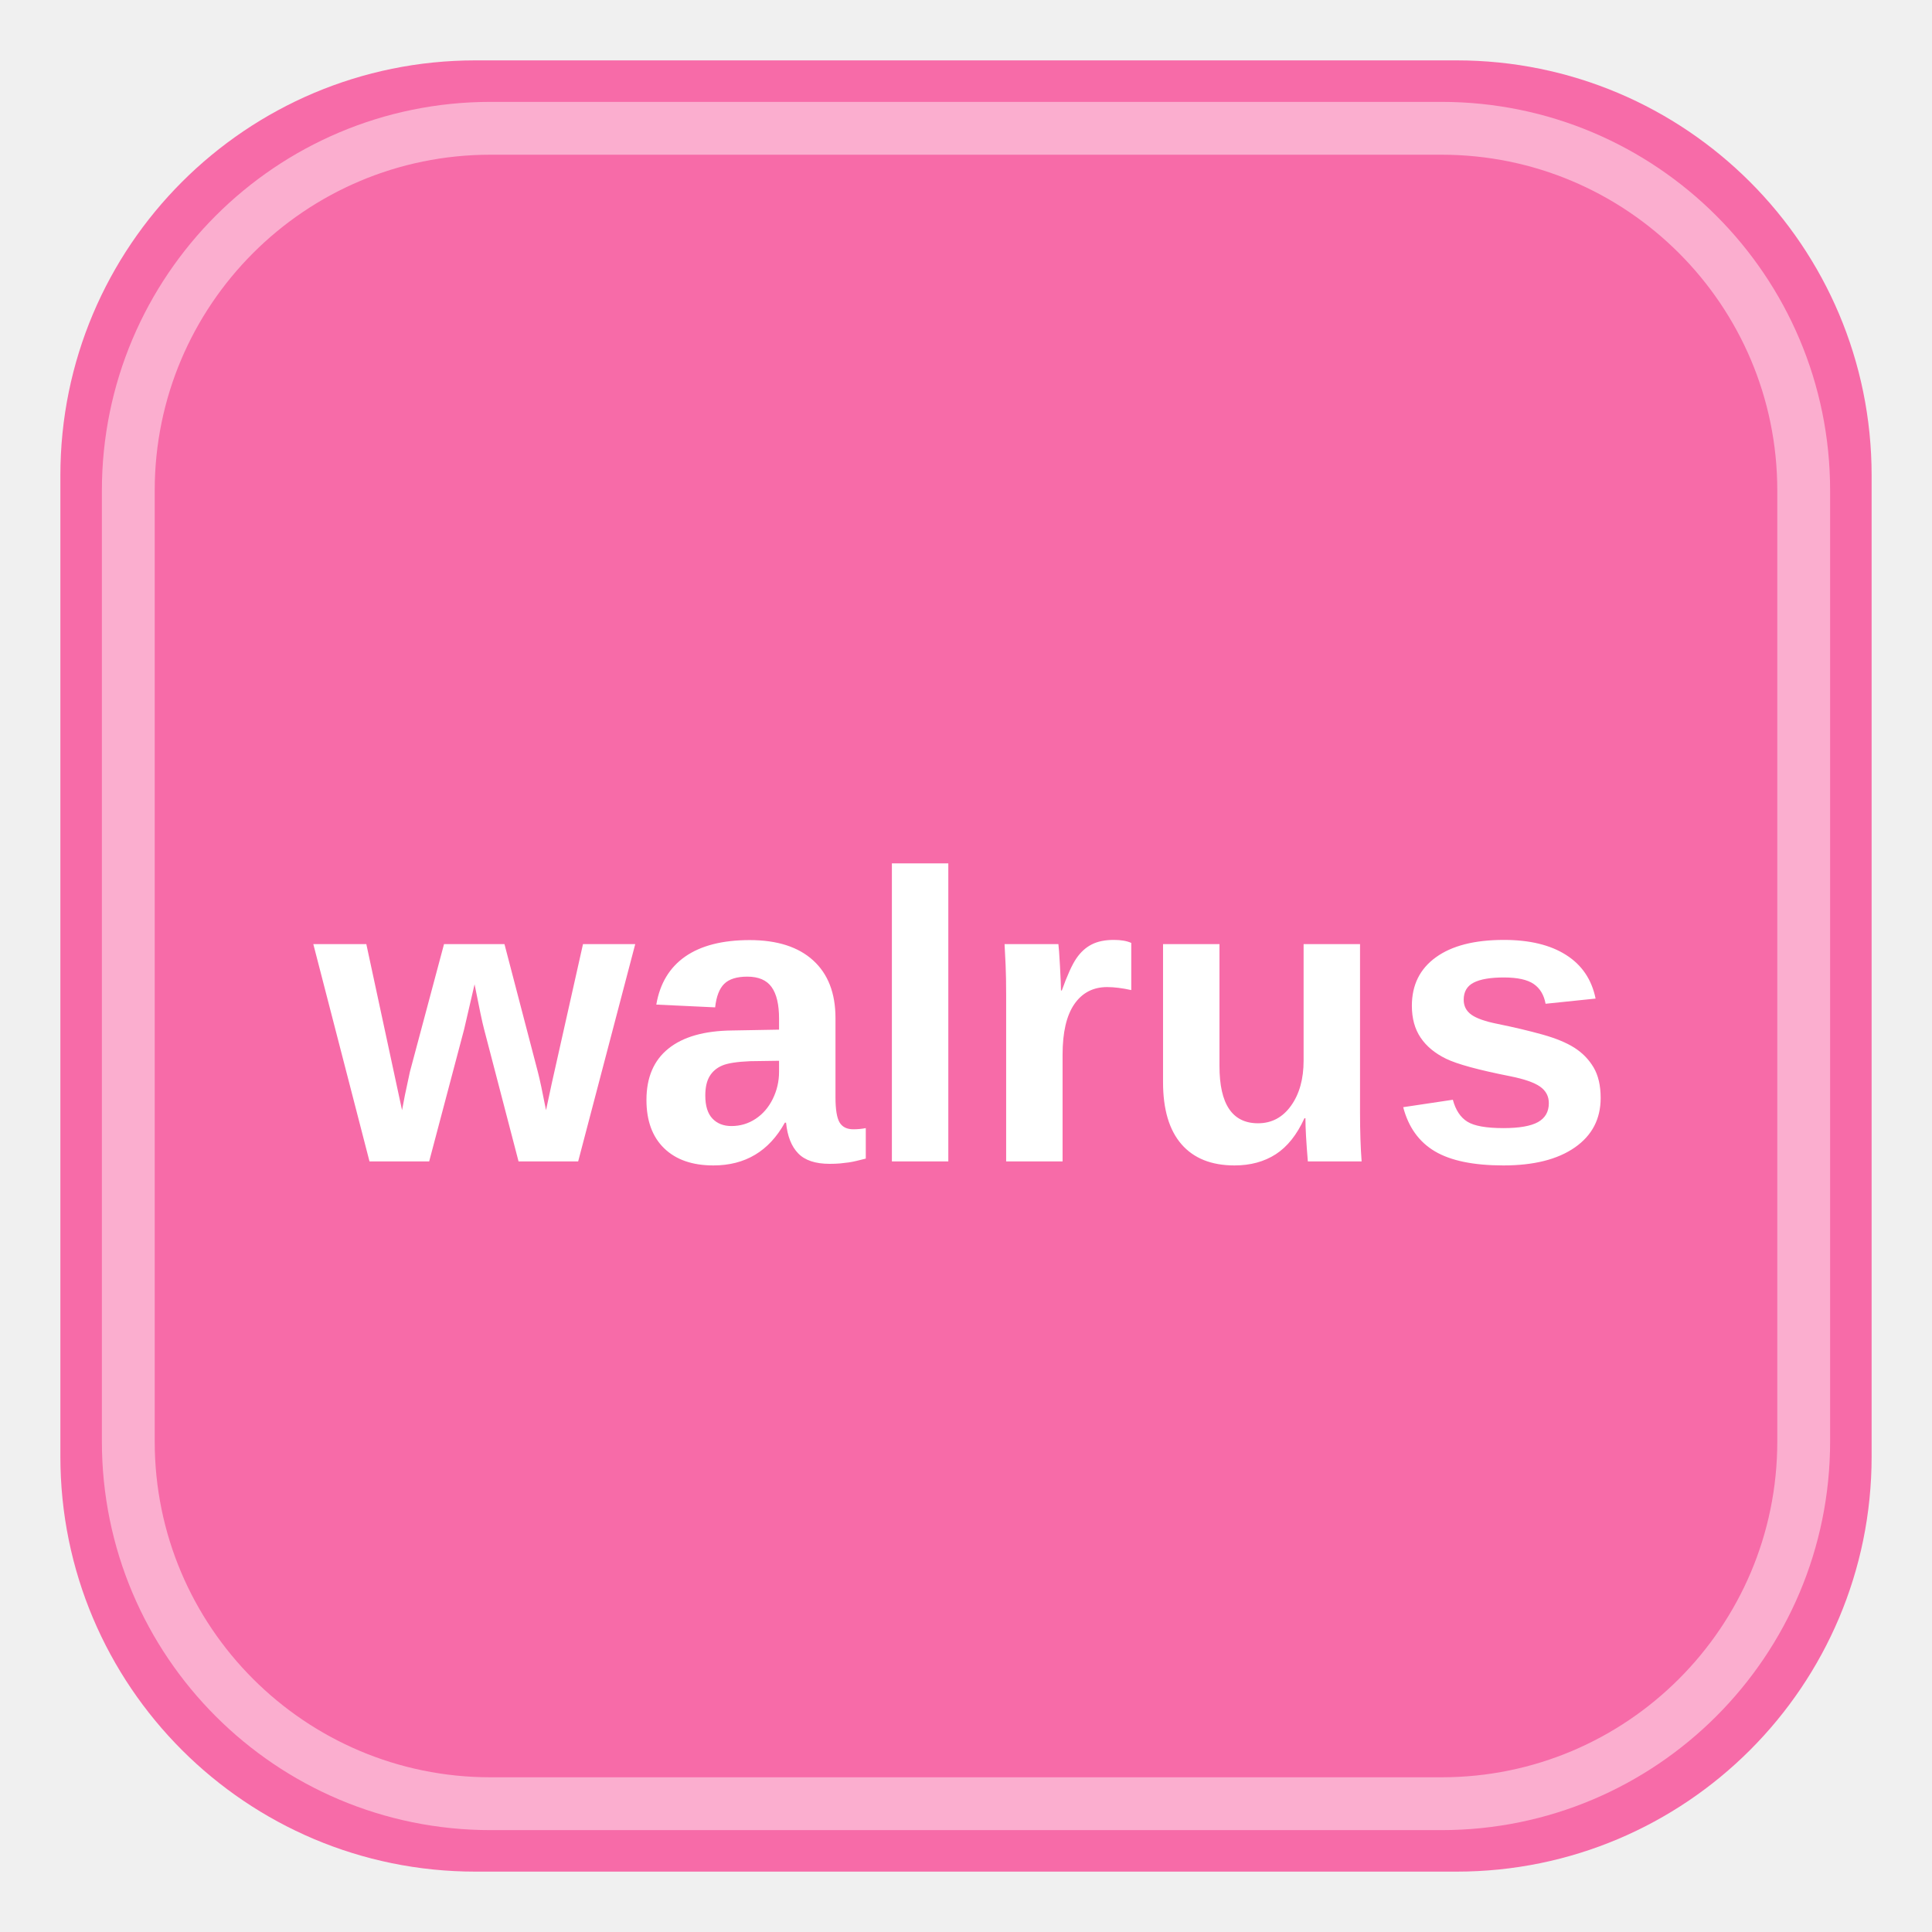
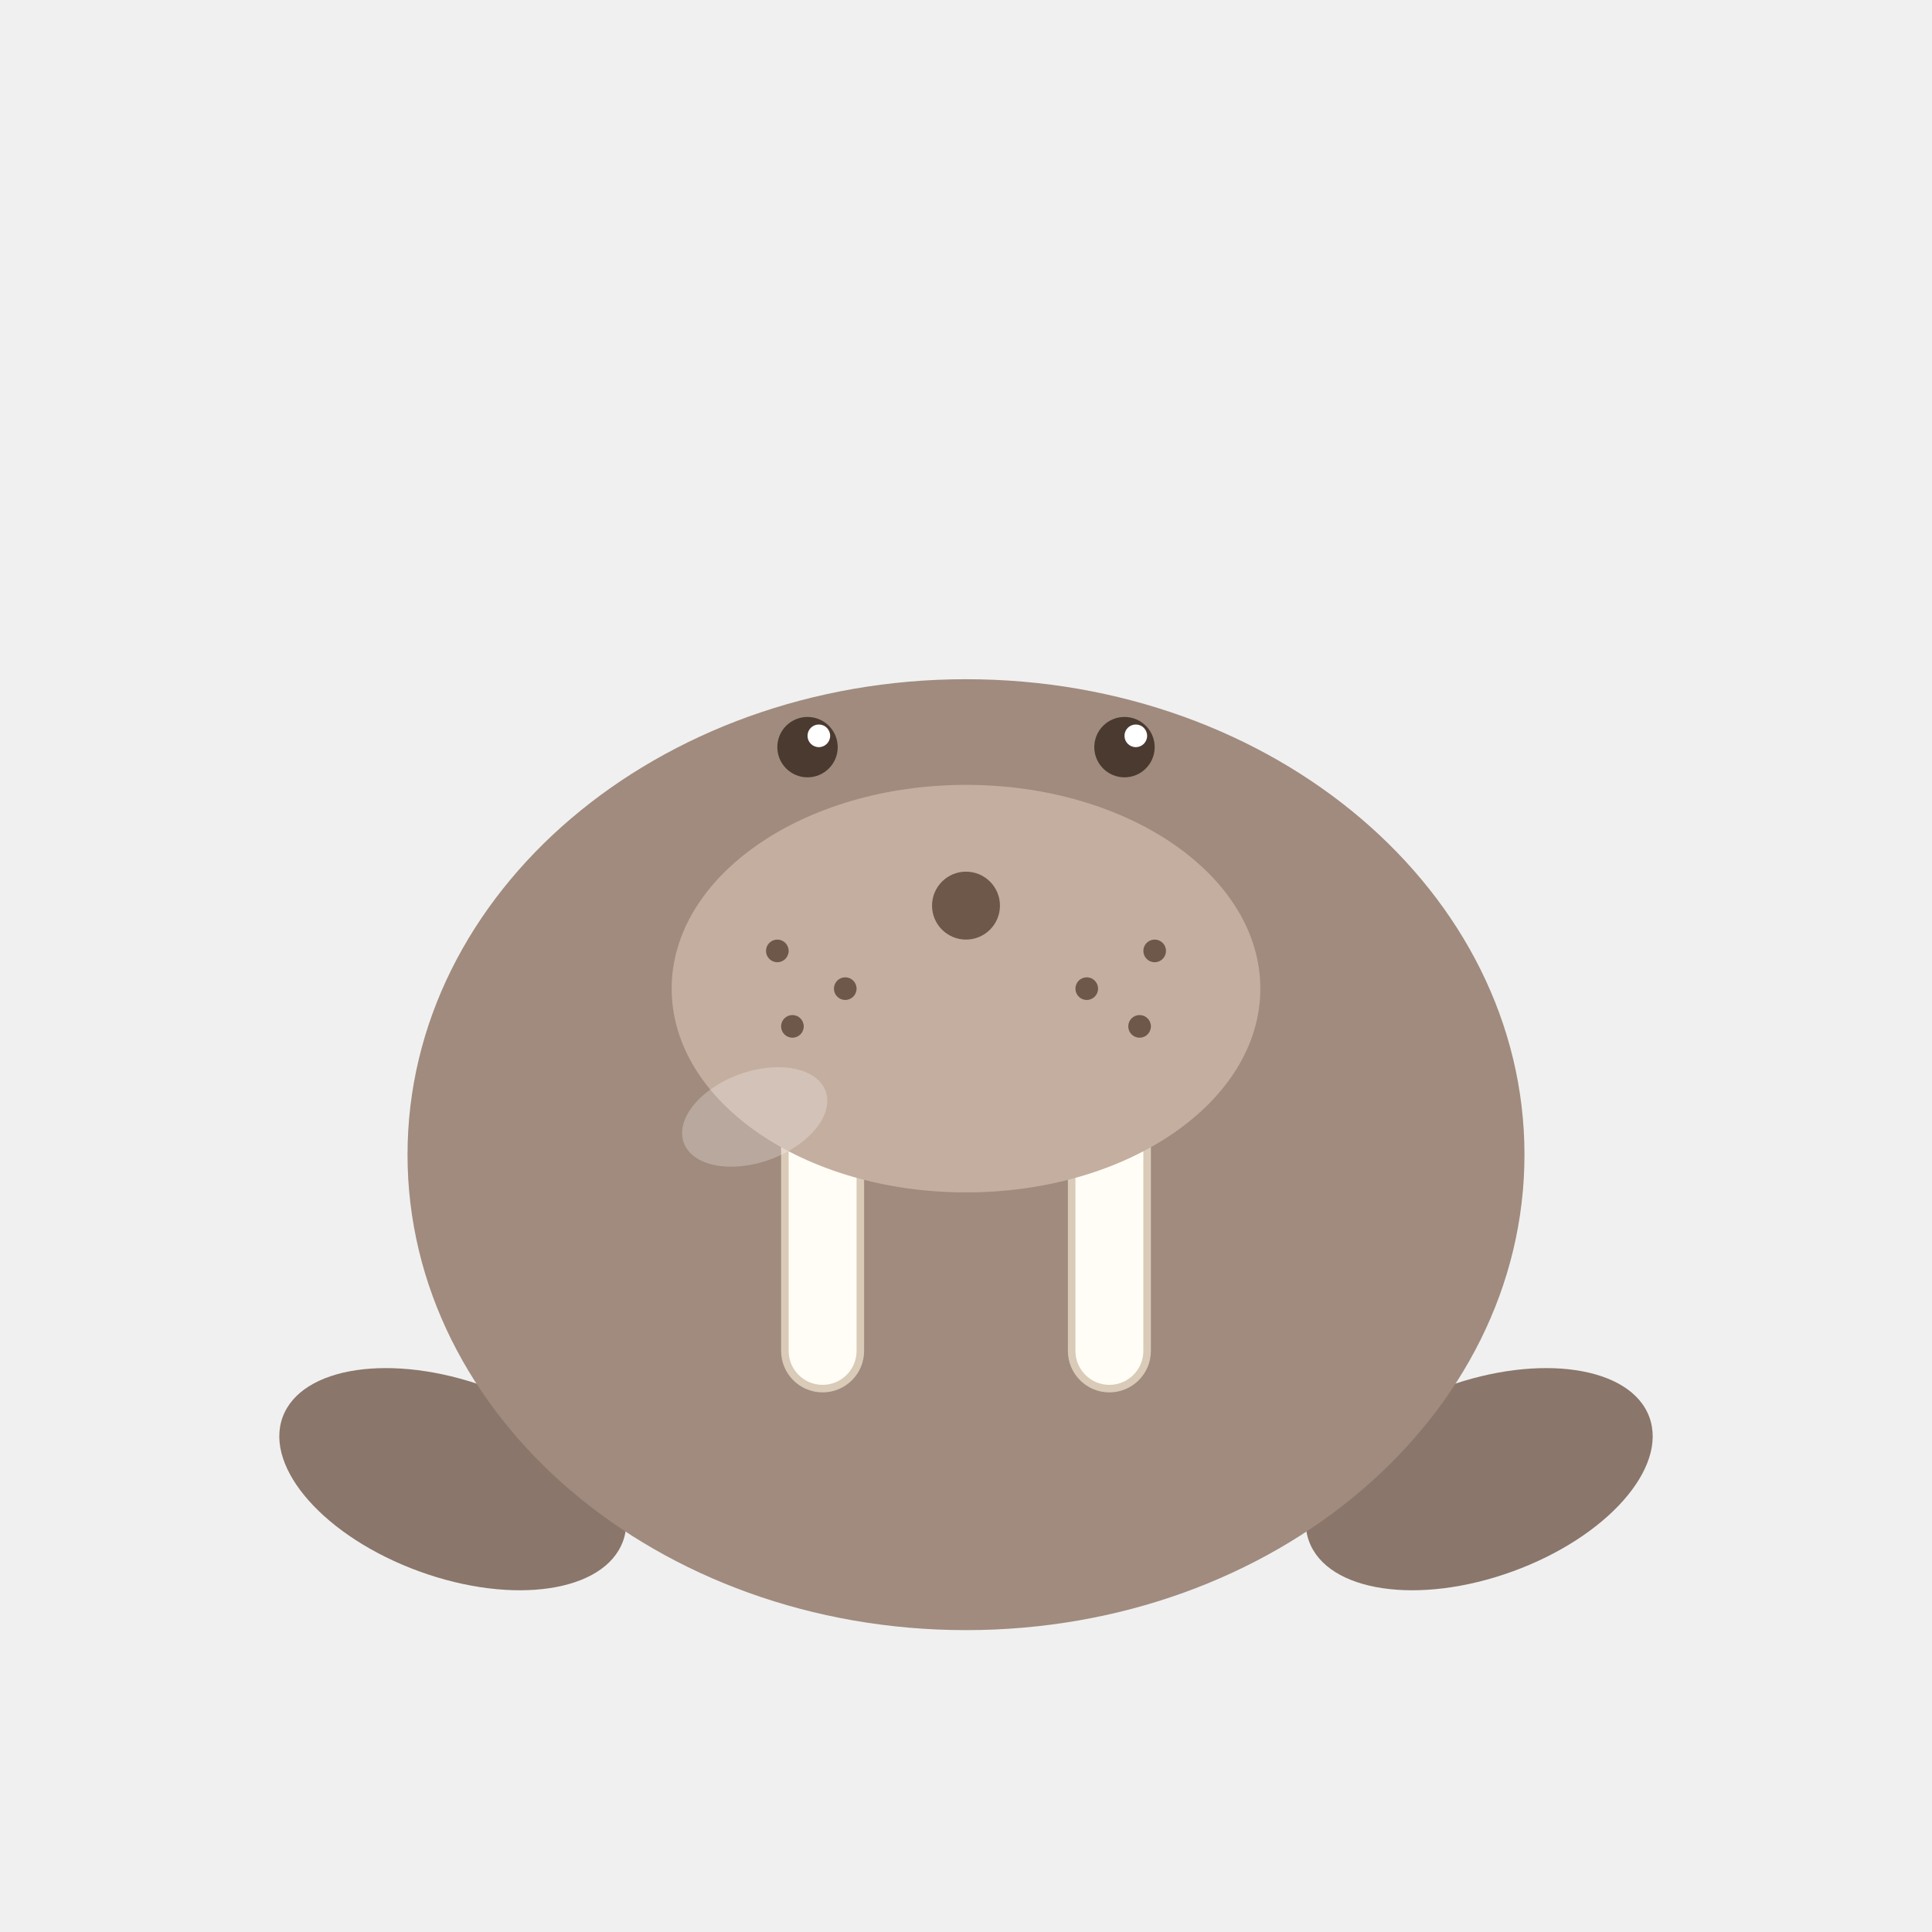
<svg xmlns="http://www.w3.org/2000/svg" width="512" height="512" viewBox="0 0 512 512">
-   <rect x="16" y="16" width="480" height="480" rx="110" fill="#F76BA8" />
-   <rect x="34" y="34" width="444" height="444" rx="96" fill="none" stroke="rgba(255,255,255,0.45)" stroke-width="14" />
-   <text x="256" y="270" font-family="Arial, Helvetica, sans-serif" font-weight="bold" font-size="109" fill="#FFFFFF" text-anchor="middle" dominant-baseline="central">walrus</text>
+   <ellipse cx="120" cy="392" rx="48" ry="26" fill="#8A766A" transform="rotate(20 120 392)" />
+   <ellipse cx="392" cy="392" rx="48" ry="26" fill="#8A766A" transform="rotate(-20 392 392)" />
+   <ellipse cx="256" cy="306" rx="148" ry="126" fill="#A08B7E" />
+   <rect x="208" y="282" width="20" height="86" rx="10" fill="#FFFDF5" stroke="#D9CBB8" stroke-width="2" />
+   <rect x="284" y="282" width="20" height="86" rx="10" fill="#FFFDF5" stroke="#D9CBB8" stroke-width="2" />
+   <ellipse cx="256" cy="262" rx="78" ry="54" fill="#C4AE9F" />
+   <circle cx="214" cy="198" r="8" fill="#4A3A30" />
+   <circle cx="298" cy="198" r="8" fill="#4A3A30" />
+   <circle cx="217" cy="195" r="3" fill="#FFFFFF" />
+   <circle cx="301" cy="195" r="3" fill="#FFFFFF" />
+   <circle cx="256" cy="240" r="9" fill="#6E584A" />
+   <circle cx="206" cy="252" r="3" fill="#6E584A" />
+   <circle cx="224" cy="262" r="3" fill="#6E584A" />
+   <circle cx="210" cy="272" r="3" fill="#6E584A" />
+   <circle cx="306" cy="252" r="3" fill="#6E584A" />
+   <circle cx="288" cy="262" r="3" fill="#6E584A" />
+   <circle cx="302" cy="272" r="3" fill="#6E584A" />
+   <ellipse cx="200" cy="296" rx="20" ry="12" fill="#FFFFFF" opacity="0.25" transform="rotate(-20 200 296)" />
</svg>
